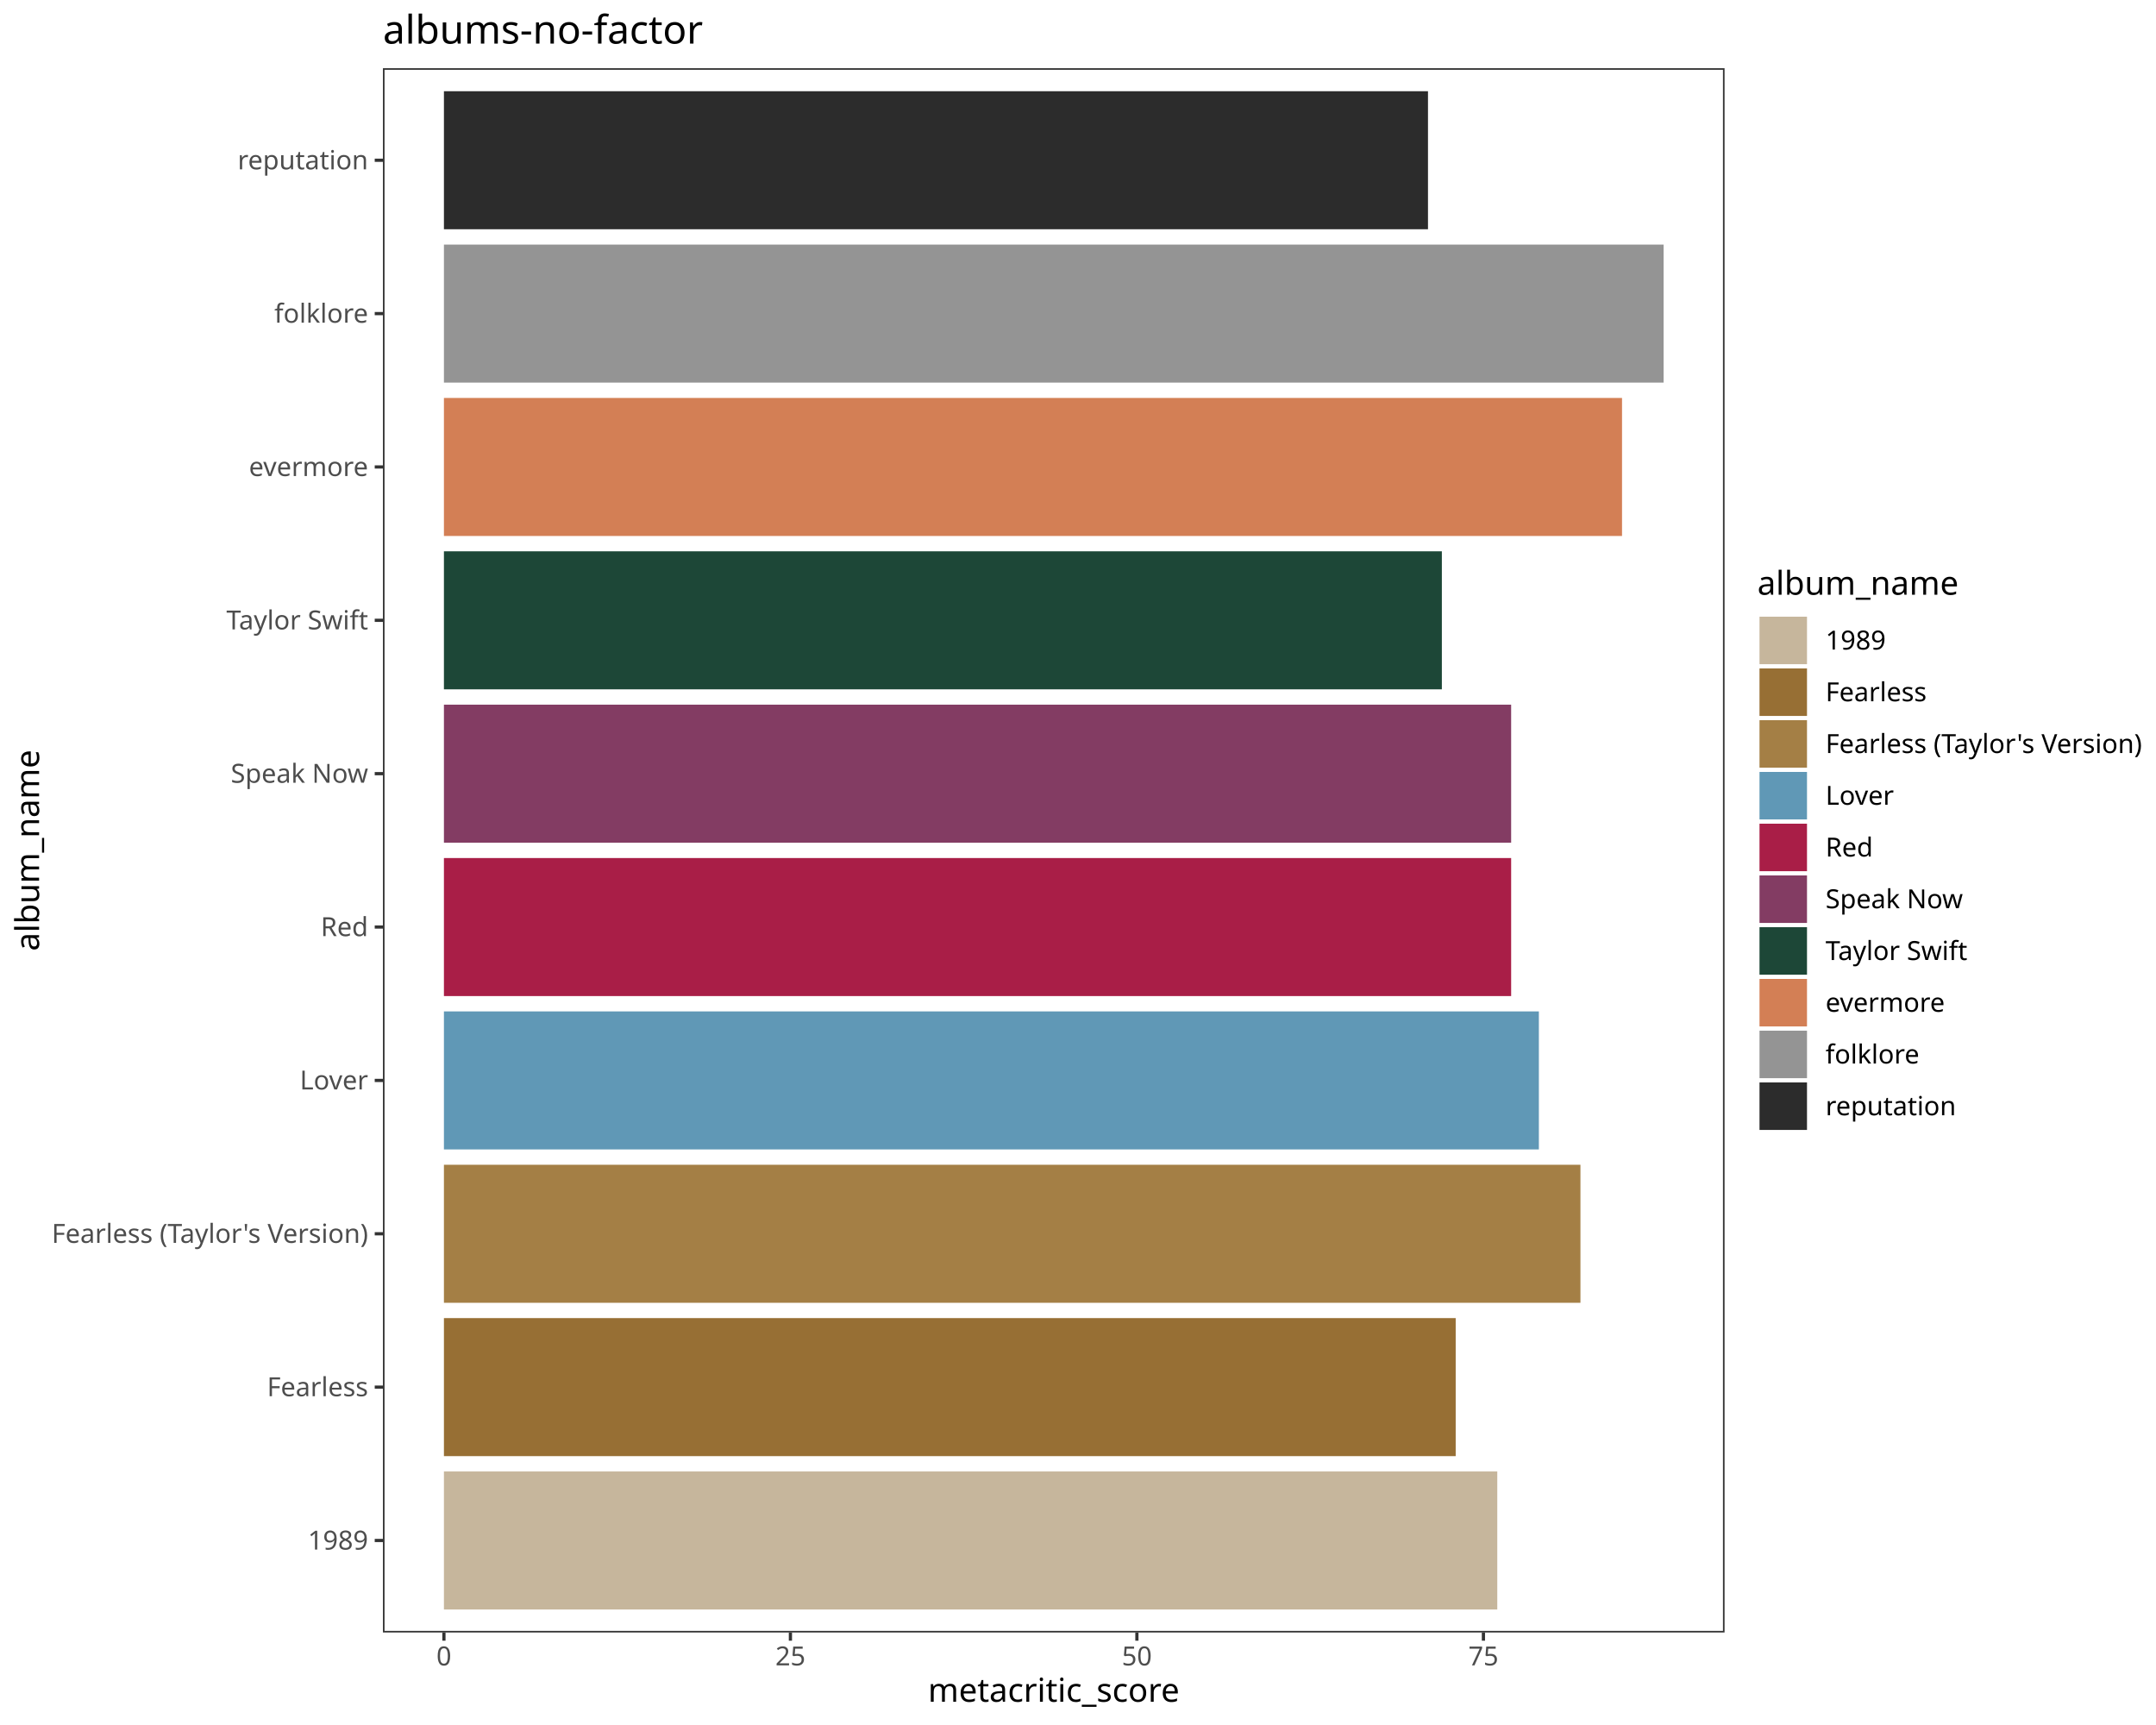
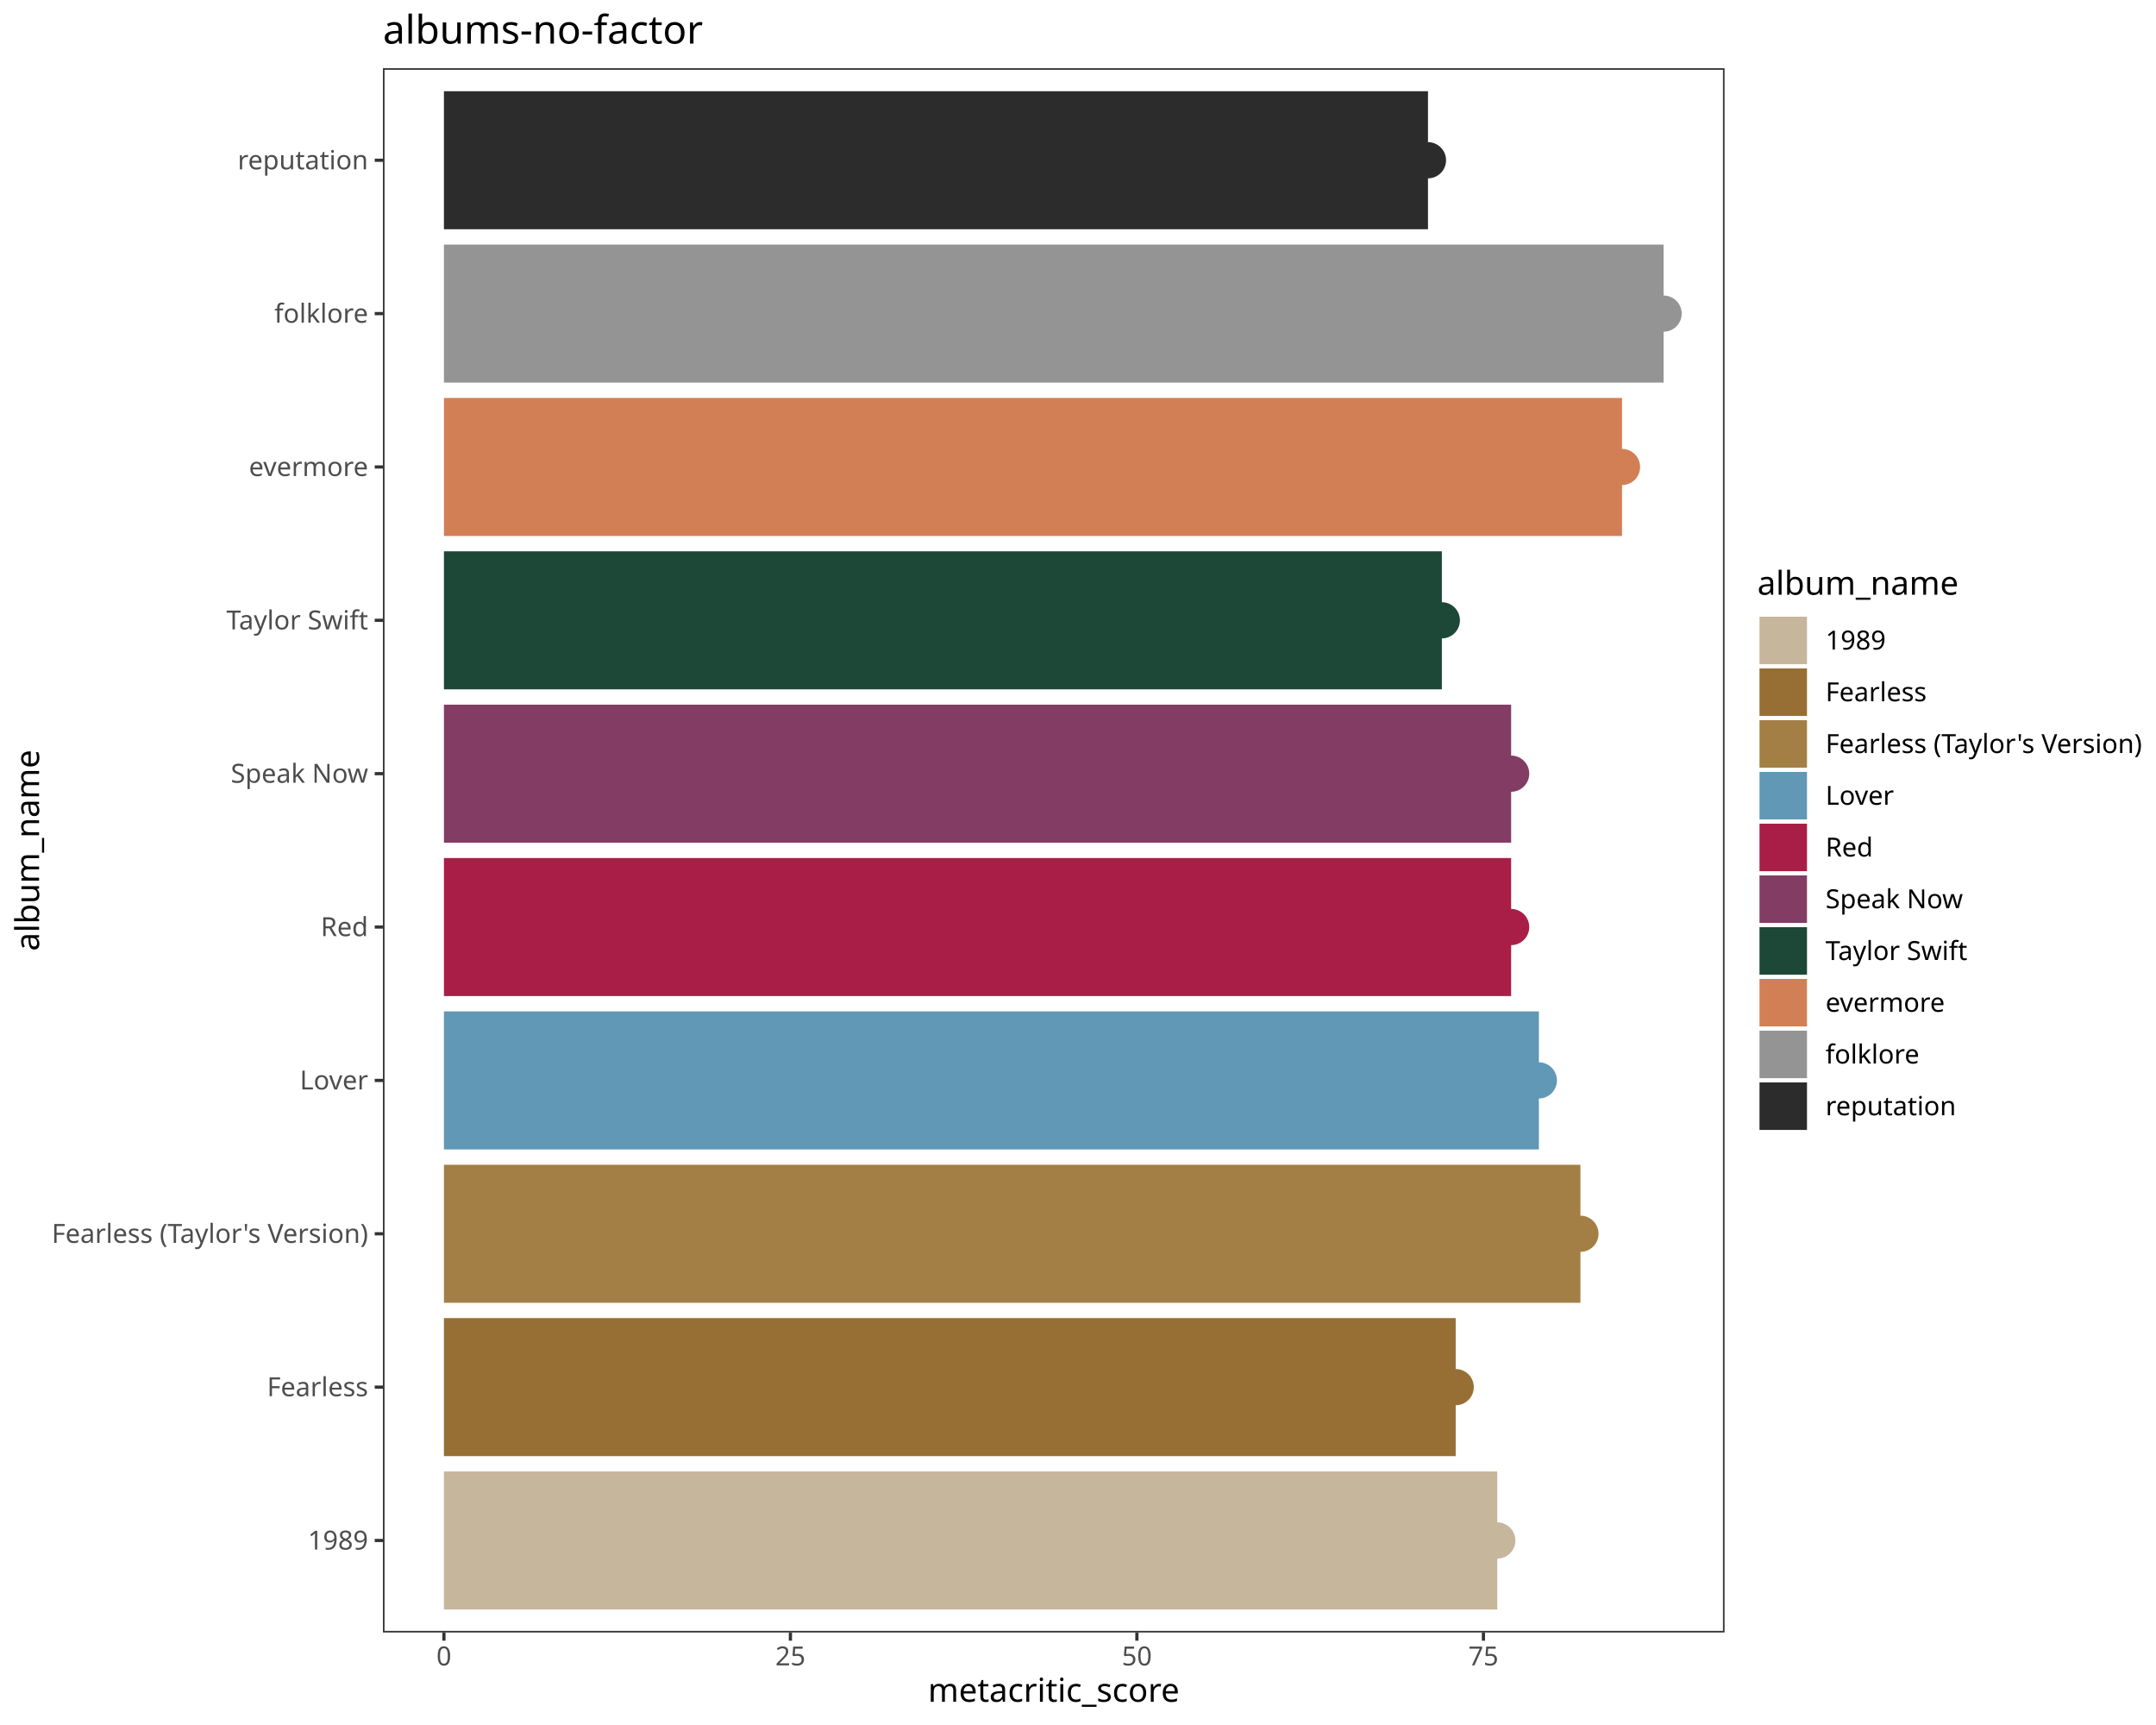
<svg xmlns="http://www.w3.org/2000/svg" class="svglite" data-engine-version="2.0" width="720.00pt" height="576.00pt" viewBox="0 0 720.00 576.00">
  <defs>
    <style type="text/css">
    .svglite line, .svglite polyline, .svglite polygon, .svglite path, .svglite rect, .svglite circle {
      fill: none;
      stroke: #000000;
      stroke-linecap: round;
      stroke-linejoin: round;
      stroke-miterlimit: 10.00;
    }
  </style>
  </defs>
  <rect width="100%" height="100%" style="stroke: none; fill: #FFFFFF;" />
  <defs>
    <clipPath id="cpMC4wMHw3MjAuMDB8MC4wMHw1NzYuMDA=">
      <rect x="0.00" y="0.00" width="720.00" height="576.00" />
    </clipPath>
  </defs>
  <g clip-path="url(#cpMC4wMHw3MjAuMDB8MC4wMHw1NzYuMDA=)">
    <rect x="0.00" y="0.00" width="720.00" height="576.00" style="stroke-width: 1.07; stroke: #FFFFFF; fill: #FFFFFF;" />
  </g>
  <defs>
    <clipPath id="cpMTI3Ljg4fDU3NS45M3wyMi43OHw1NDUuMTE=">
      <rect x="127.88" y="22.78" width="448.04" height="522.33" />
    </clipPath>
  </defs>
  <g clip-path="url(#cpMTI3Ljg4fDU3NS45M3wyMi43OHw1NDUuMTE=)">
    <rect x="127.88" y="22.78" width="448.04" height="522.33" style="stroke-width: 1.07; stroke: none; fill: #FFFFFF;" />
    <rect x="148.25" y="184.09" width="333.26" height="46.09" style="stroke-width: 1.07; stroke: none; stroke-linecap: square; stroke-linejoin: miter; fill: #1D4737;" />
    <rect x="148.25" y="440.13" width="337.88" height="46.09" style="stroke-width: 1.07; stroke: none; stroke-linecap: square; stroke-linejoin: miter; fill: #976F34;" />
    <rect x="148.25" y="235.30" width="356.40" height="46.09" style="stroke-width: 1.07; stroke: none; stroke-linecap: square; stroke-linejoin: miter; fill: #833C63;" />
    <rect x="148.25" y="286.51" width="356.40" height="46.09" style="stroke-width: 1.07; stroke: none; stroke-linecap: square; stroke-linejoin: miter; fill: #A91E47;" />
    <rect x="148.25" y="491.34" width="351.77" height="46.09" style="stroke-width: 1.07; stroke: none; stroke-linecap: square; stroke-linejoin: miter; fill: #C6B69C;" />
    <rect x="148.25" y="30.46" width="328.63" height="46.09" style="stroke-width: 1.07; stroke: none; stroke-linecap: square; stroke-linejoin: miter; fill: #2C2C2C;" />
    <rect x="148.25" y="337.72" width="365.66" height="46.09" style="stroke-width: 1.07; stroke: none; stroke-linecap: square; stroke-linejoin: miter; fill: #6098B6;" />
    <rect x="148.25" y="81.67" width="407.31" height="46.09" style="stroke-width: 1.07; stroke: none; stroke-linecap: square; stroke-linejoin: miter; fill: #949494;" />
    <rect x="148.25" y="132.88" width="393.43" height="46.09" style="stroke-width: 1.07; stroke: none; stroke-linecap: square; stroke-linejoin: miter; fill: #D37F55;" />
    <rect x="148.25" y="388.93" width="379.54" height="46.09" style="stroke-width: 1.07; stroke: none; stroke-linecap: square; stroke-linejoin: miter; fill: #A47F45;" />
+     <circle cx="481.50" cy="207.13" r="5.69" style="stroke-width: 0.71; stroke: #1D4737; fill: #1D4737;" />
+     <circle cx="486.13" cy="463.18" r="5.69" style="stroke-width: 0.71; stroke: #976F34; fill: #976F34;" />
+     <circle cx="504.65" cy="258.34" r="5.69" style="stroke-width: 0.71; stroke: #833C63; fill: #833C63;" />
+     <circle cx="504.65" cy="309.55" r="5.69" style="stroke-width: 0.71; stroke: #A91E47; fill: #A91E47;" />
+     <circle cx="500.02" cy="514.39" r="5.69" style="stroke-width: 0.71; stroke: #C6B69C; fill: #C6B69C;" />
+     <circle cx="476.87" cy="53.51" r="5.69" style="stroke-width: 0.71; stroke: #2C2C2C; fill: #2C2C2C;" />
+     <circle cx="513.90" cy="360.76" r="5.69" style="stroke-width: 0.71; stroke: #6098B6; fill: #6098B6;" />
+     <circle cx="555.56" cy="104.72" r="5.69" style="stroke-width: 0.71; stroke: #949494; fill: #949494;" />
+     <circle cx="541.67" cy="155.93" r="5.69" style="stroke-width: 0.71; stroke: #D37F55; fill: #D37F55;" />
+     <circle cx="527.79" cy="411.97" r="5.69" style="stroke-width: 0.71; stroke: #A47F45; fill: #A47F45;" />
    <rect x="127.88" y="22.78" width="448.04" height="522.33" style="stroke-width: 1.07; stroke: #333333;" />
  </g>
  <g clip-path="url(#cpMC4wMHw3MjAuMDB8MC4wMHw1NzYuMDA=)">
    <text x="122.95" y="517.42" text-anchor="end" style="font-size: 8.80px; fill: #4D4D4D; font-family: sans;" textLength="19.58px" lengthAdjust="spacingAndGlyphs">1989</text>
    <text x="122.95" y="466.21" text-anchor="end" style="font-size: 8.80px; fill: #4D4D4D; font-family: sans;" textLength="33.75px" lengthAdjust="spacingAndGlyphs">Fearless</text>
    <text x="122.95" y="415.00" text-anchor="end" style="font-size: 8.80px; fill: #4D4D4D; font-family: sans;" textLength="104.88px" lengthAdjust="spacingAndGlyphs">Fearless (Taylor's Version)</text>
    <text x="122.95" y="363.79" text-anchor="end" style="font-size: 8.80px; fill: #4D4D4D; font-family: sans;" textLength="22.02px" lengthAdjust="spacingAndGlyphs">Lover</text>
    <text x="122.95" y="312.58" text-anchor="end" style="font-size: 8.80px; fill: #4D4D4D; font-family: sans;" textLength="16.15px" lengthAdjust="spacingAndGlyphs">Red</text>
    <text x="122.95" y="261.37" text-anchor="end" style="font-size: 8.80px; fill: #4D4D4D; font-family: sans;" textLength="45.01px" lengthAdjust="spacingAndGlyphs">Speak Now</text>
    <text x="122.95" y="210.16" text-anchor="end" style="font-size: 8.80px; fill: #4D4D4D; font-family: sans;" textLength="45.97px" lengthAdjust="spacingAndGlyphs">Taylor Swift</text>
    <text x="122.95" y="158.95" text-anchor="end" style="font-size: 8.80px; fill: #4D4D4D; font-family: sans;" textLength="37.18px" lengthAdjust="spacingAndGlyphs">evermore</text>
    <text x="122.95" y="107.75" text-anchor="end" style="font-size: 8.80px; fill: #4D4D4D; font-family: sans;" textLength="28.37px" lengthAdjust="spacingAndGlyphs">folklore</text>
    <text x="122.95" y="56.54" text-anchor="end" style="font-size: 8.80px; fill: #4D4D4D; font-family: sans;" textLength="39.14px" lengthAdjust="spacingAndGlyphs">reputation</text>
    <polyline points="125.14,514.39 127.88,514.39 " style="stroke-width: 1.07; stroke: #333333; stroke-linecap: butt;" />
    <polyline points="125.14,463.18 127.88,463.18 " style="stroke-width: 1.07; stroke: #333333; stroke-linecap: butt;" />
    <polyline points="125.14,411.97 127.88,411.97 " style="stroke-width: 1.07; stroke: #333333; stroke-linecap: butt;" />
    <polyline points="125.14,360.76 127.88,360.76 " style="stroke-width: 1.07; stroke: #333333; stroke-linecap: butt;" />
    <polyline points="125.14,309.55 127.88,309.55 " style="stroke-width: 1.07; stroke: #333333; stroke-linecap: butt;" />
    <polyline points="125.14,258.34 127.88,258.34 " style="stroke-width: 1.07; stroke: #333333; stroke-linecap: butt;" />
    <polyline points="125.14,207.13 127.88,207.13 " style="stroke-width: 1.07; stroke: #333333; stroke-linecap: butt;" />
    <polyline points="125.14,155.93 127.88,155.93 " style="stroke-width: 1.07; stroke: #333333; stroke-linecap: butt;" />
    <polyline points="125.14,104.72 127.88,104.72 " style="stroke-width: 1.07; stroke: #333333; stroke-linecap: butt;" />
    <polyline points="125.14,53.51 127.88,53.51 " style="stroke-width: 1.07; stroke: #333333; stroke-linecap: butt;" />
    <polyline points="148.25,547.85 148.25,545.11 " style="stroke-width: 1.07; stroke: #333333; stroke-linecap: butt;" />
    <polyline points="263.96,547.85 263.96,545.11 " style="stroke-width: 1.07; stroke: #333333; stroke-linecap: butt;" />
    <polyline points="379.67,547.85 379.67,545.11 " style="stroke-width: 1.07; stroke: #333333; stroke-linecap: butt;" />
    <polyline points="495.39,547.85 495.39,545.11 " style="stroke-width: 1.07; stroke: #333333; stroke-linecap: butt;" />
    <text x="148.25" y="556.10" text-anchor="middle" style="font-size: 8.80px; fill: #4D4D4D; font-family: sans;" textLength="4.89px" lengthAdjust="spacingAndGlyphs">0</text>
    <text x="263.96" y="556.10" text-anchor="middle" style="font-size: 8.80px; fill: #4D4D4D; font-family: sans;" textLength="9.79px" lengthAdjust="spacingAndGlyphs">25</text>
    <text x="379.67" y="556.10" text-anchor="middle" style="font-size: 8.80px; fill: #4D4D4D; font-family: sans;" textLength="9.79px" lengthAdjust="spacingAndGlyphs">50</text>
    <text x="495.39" y="556.10" text-anchor="middle" style="font-size: 8.80px; fill: #4D4D4D; font-family: sans;" textLength="9.79px" lengthAdjust="spacingAndGlyphs">75</text>
    <text x="351.90" y="568.24" text-anchor="middle" style="font-size: 11.00px; font-family: sans;" textLength="80.10px" lengthAdjust="spacingAndGlyphs">metacritic_score</text>
    <text transform="translate(13.05,283.95) rotate(-90)" text-anchor="middle" style="font-size: 11.00px; font-family: sans;" textLength="63.60px" lengthAdjust="spacingAndGlyphs">album_name</text>
    <rect x="586.88" y="189.88" width="127.64" height="188.13" style="stroke-width: 1.07; stroke: none; fill: #FFFFFF;" />
    <text x="586.88" y="198.59" style="font-size: 11.00px; font-family: sans;" textLength="63.60px" lengthAdjust="spacingAndGlyphs">album_name</text>
    <rect x="586.88" y="205.21" width="17.28" height="17.28" style="stroke-width: 1.07; stroke: none; fill: #FFFFFF;" />
    <rect x="587.59" y="205.92" width="15.86" height="15.86" style="stroke-width: 1.07; stroke: none; stroke-linecap: square; stroke-linejoin: miter; fill: #C6B69C;" />
+     <circle cx="595.52" cy="213.85" r="5.69" style="stroke-width: 0.71; stroke: #C6B69C; fill: #C6B69C;" />
    <rect x="586.88" y="222.49" width="17.28" height="17.28" style="stroke-width: 1.07; stroke: none; fill: #FFFFFF;" />
    <rect x="587.59" y="223.20" width="15.86" height="15.86" style="stroke-width: 1.07; stroke: none; stroke-linecap: square; stroke-linejoin: miter; fill: #976F34;" />
+     <circle cx="595.52" cy="231.13" r="5.69" style="stroke-width: 0.71; stroke: #976F34; fill: #976F34;" />
    <rect x="586.88" y="239.77" width="17.28" height="17.28" style="stroke-width: 1.07; stroke: none; fill: #FFFFFF;" />
    <rect x="587.59" y="240.48" width="15.86" height="15.86" style="stroke-width: 1.07; stroke: none; stroke-linecap: square; stroke-linejoin: miter; fill: #A47F45;" />
+     <circle cx="595.52" cy="248.41" r="5.69" style="stroke-width: 0.71; stroke: #A47F45; fill: #A47F45;" />
    <rect x="586.88" y="257.05" width="17.28" height="17.28" style="stroke-width: 1.07; stroke: none; fill: #FFFFFF;" />
    <rect x="587.59" y="257.76" width="15.86" height="15.86" style="stroke-width: 1.07; stroke: none; stroke-linecap: square; stroke-linejoin: miter; fill: #6098B6;" />
+     <circle cx="595.52" cy="265.69" r="5.69" style="stroke-width: 0.71; stroke: #6098B6; fill: #6098B6;" />
    <rect x="586.88" y="274.33" width="17.28" height="17.28" style="stroke-width: 1.07; stroke: none; fill: #FFFFFF;" />
    <rect x="587.59" y="275.04" width="15.86" height="15.86" style="stroke-width: 1.07; stroke: none; stroke-linecap: square; stroke-linejoin: miter; fill: #A91E47;" />
+     <circle cx="595.52" cy="282.97" r="5.69" style="stroke-width: 0.71; stroke: #A91E47; fill: #A91E47;" />
    <rect x="586.88" y="291.61" width="17.28" height="17.28" style="stroke-width: 1.07; stroke: none; fill: #FFFFFF;" />
    <rect x="587.59" y="292.32" width="15.86" height="15.86" style="stroke-width: 1.07; stroke: none; stroke-linecap: square; stroke-linejoin: miter; fill: #833C63;" />
+     <circle cx="595.52" cy="300.25" r="5.69" style="stroke-width: 0.71; stroke: #833C63; fill: #833C63;" />
    <rect x="586.88" y="308.89" width="17.28" height="17.28" style="stroke-width: 1.07; stroke: none; fill: #FFFFFF;" />
    <rect x="587.59" y="309.60" width="15.86" height="15.86" style="stroke-width: 1.07; stroke: none; stroke-linecap: square; stroke-linejoin: miter; fill: #1D4737;" />
+     <circle cx="595.52" cy="317.53" r="5.69" style="stroke-width: 0.71; stroke: #1D4737; fill: #1D4737;" />
    <rect x="586.88" y="326.17" width="17.28" height="17.28" style="stroke-width: 1.07; stroke: none; fill: #FFFFFF;" />
    <rect x="587.59" y="326.88" width="15.86" height="15.86" style="stroke-width: 1.07; stroke: none; stroke-linecap: square; stroke-linejoin: miter; fill: #D37F55;" />
+     <circle cx="595.52" cy="334.81" r="5.69" style="stroke-width: 0.71; stroke: #D37F55; fill: #D37F55;" />
    <rect x="586.88" y="343.45" width="17.28" height="17.28" style="stroke-width: 1.07; stroke: none; fill: #FFFFFF;" />
    <rect x="587.59" y="344.16" width="15.86" height="15.86" style="stroke-width: 1.07; stroke: none; stroke-linecap: square; stroke-linejoin: miter; fill: #949494;" />
+     <circle cx="595.52" cy="352.09" r="5.69" style="stroke-width: 0.71; stroke: #949494; fill: #949494;" />
    <rect x="586.88" y="360.73" width="17.28" height="17.28" style="stroke-width: 1.07; stroke: none; fill: #FFFFFF;" />
    <rect x="587.59" y="361.44" width="15.86" height="15.86" style="stroke-width: 1.07; stroke: none; stroke-linecap: square; stroke-linejoin: miter; fill: #2C2C2C;" />
+     <circle cx="595.52" cy="369.37" r="5.69" style="stroke-width: 0.71; stroke: #2C2C2C; fill: #2C2C2C;" />
    <text x="609.64" y="216.88" style="font-size: 8.80px; font-family: sans;" textLength="19.58px" lengthAdjust="spacingAndGlyphs">1989</text>
    <text x="609.64" y="234.16" style="font-size: 8.80px; font-family: sans;" textLength="33.75px" lengthAdjust="spacingAndGlyphs">Fearless</text>
    <text x="609.64" y="251.44" style="font-size: 8.80px; font-family: sans;" textLength="104.88px" lengthAdjust="spacingAndGlyphs">Fearless (Taylor's Version)</text>
    <text x="609.64" y="268.72" style="font-size: 8.80px; font-family: sans;" textLength="22.02px" lengthAdjust="spacingAndGlyphs">Lover</text>
    <text x="609.64" y="286.00" style="font-size: 8.80px; font-family: sans;" textLength="16.15px" lengthAdjust="spacingAndGlyphs">Red</text>
    <text x="609.64" y="303.28" style="font-size: 8.80px; font-family: sans;" textLength="45.01px" lengthAdjust="spacingAndGlyphs">Speak Now</text>
    <text x="609.64" y="320.56" style="font-size: 8.80px; font-family: sans;" textLength="45.97px" lengthAdjust="spacingAndGlyphs">Taylor Swift</text>
    <text x="609.64" y="337.84" style="font-size: 8.80px; font-family: sans;" textLength="37.18px" lengthAdjust="spacingAndGlyphs">evermore</text>
    <text x="609.64" y="355.12" style="font-size: 8.80px; font-family: sans;" textLength="28.37px" lengthAdjust="spacingAndGlyphs">folklore</text>
    <text x="609.64" y="372.40" style="font-size: 8.80px; font-family: sans;" textLength="39.14px" lengthAdjust="spacingAndGlyphs">reputation</text>
    <text x="127.88" y="14.56" style="font-size: 13.20px; font-family: sans;" textLength="99.06px" lengthAdjust="spacingAndGlyphs">albums-no-factor</text>
  </g>
</svg>
